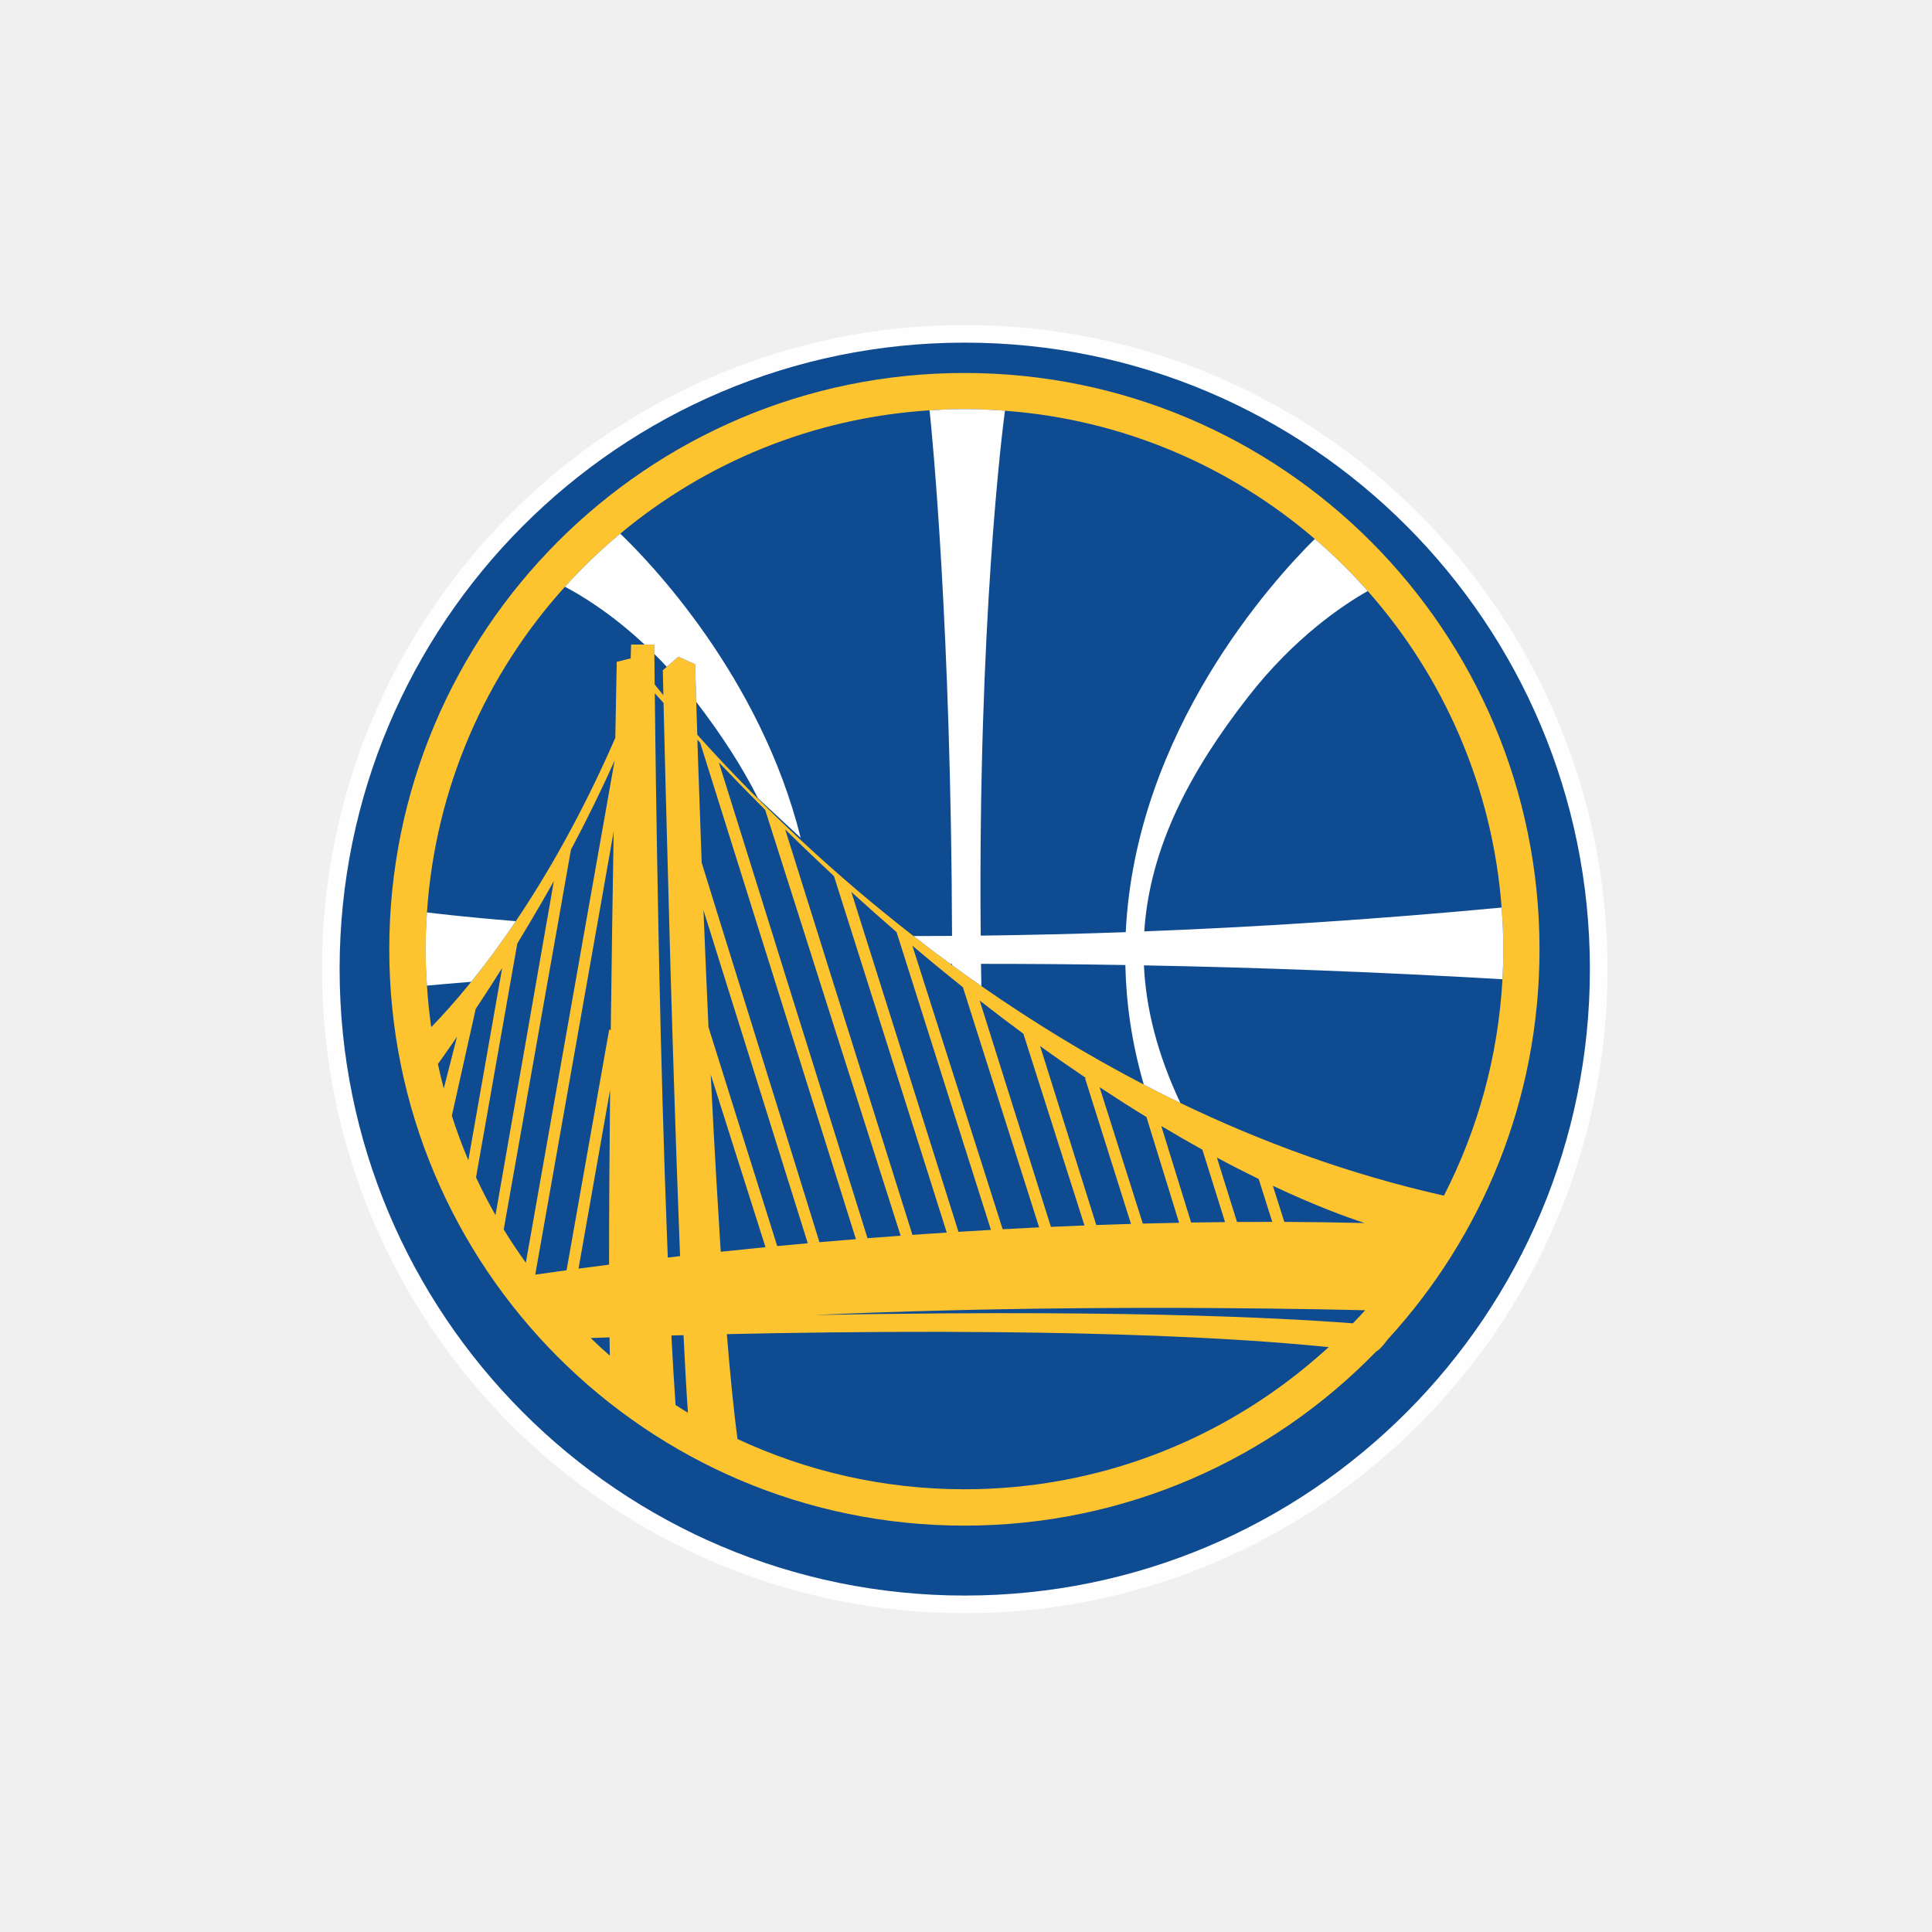
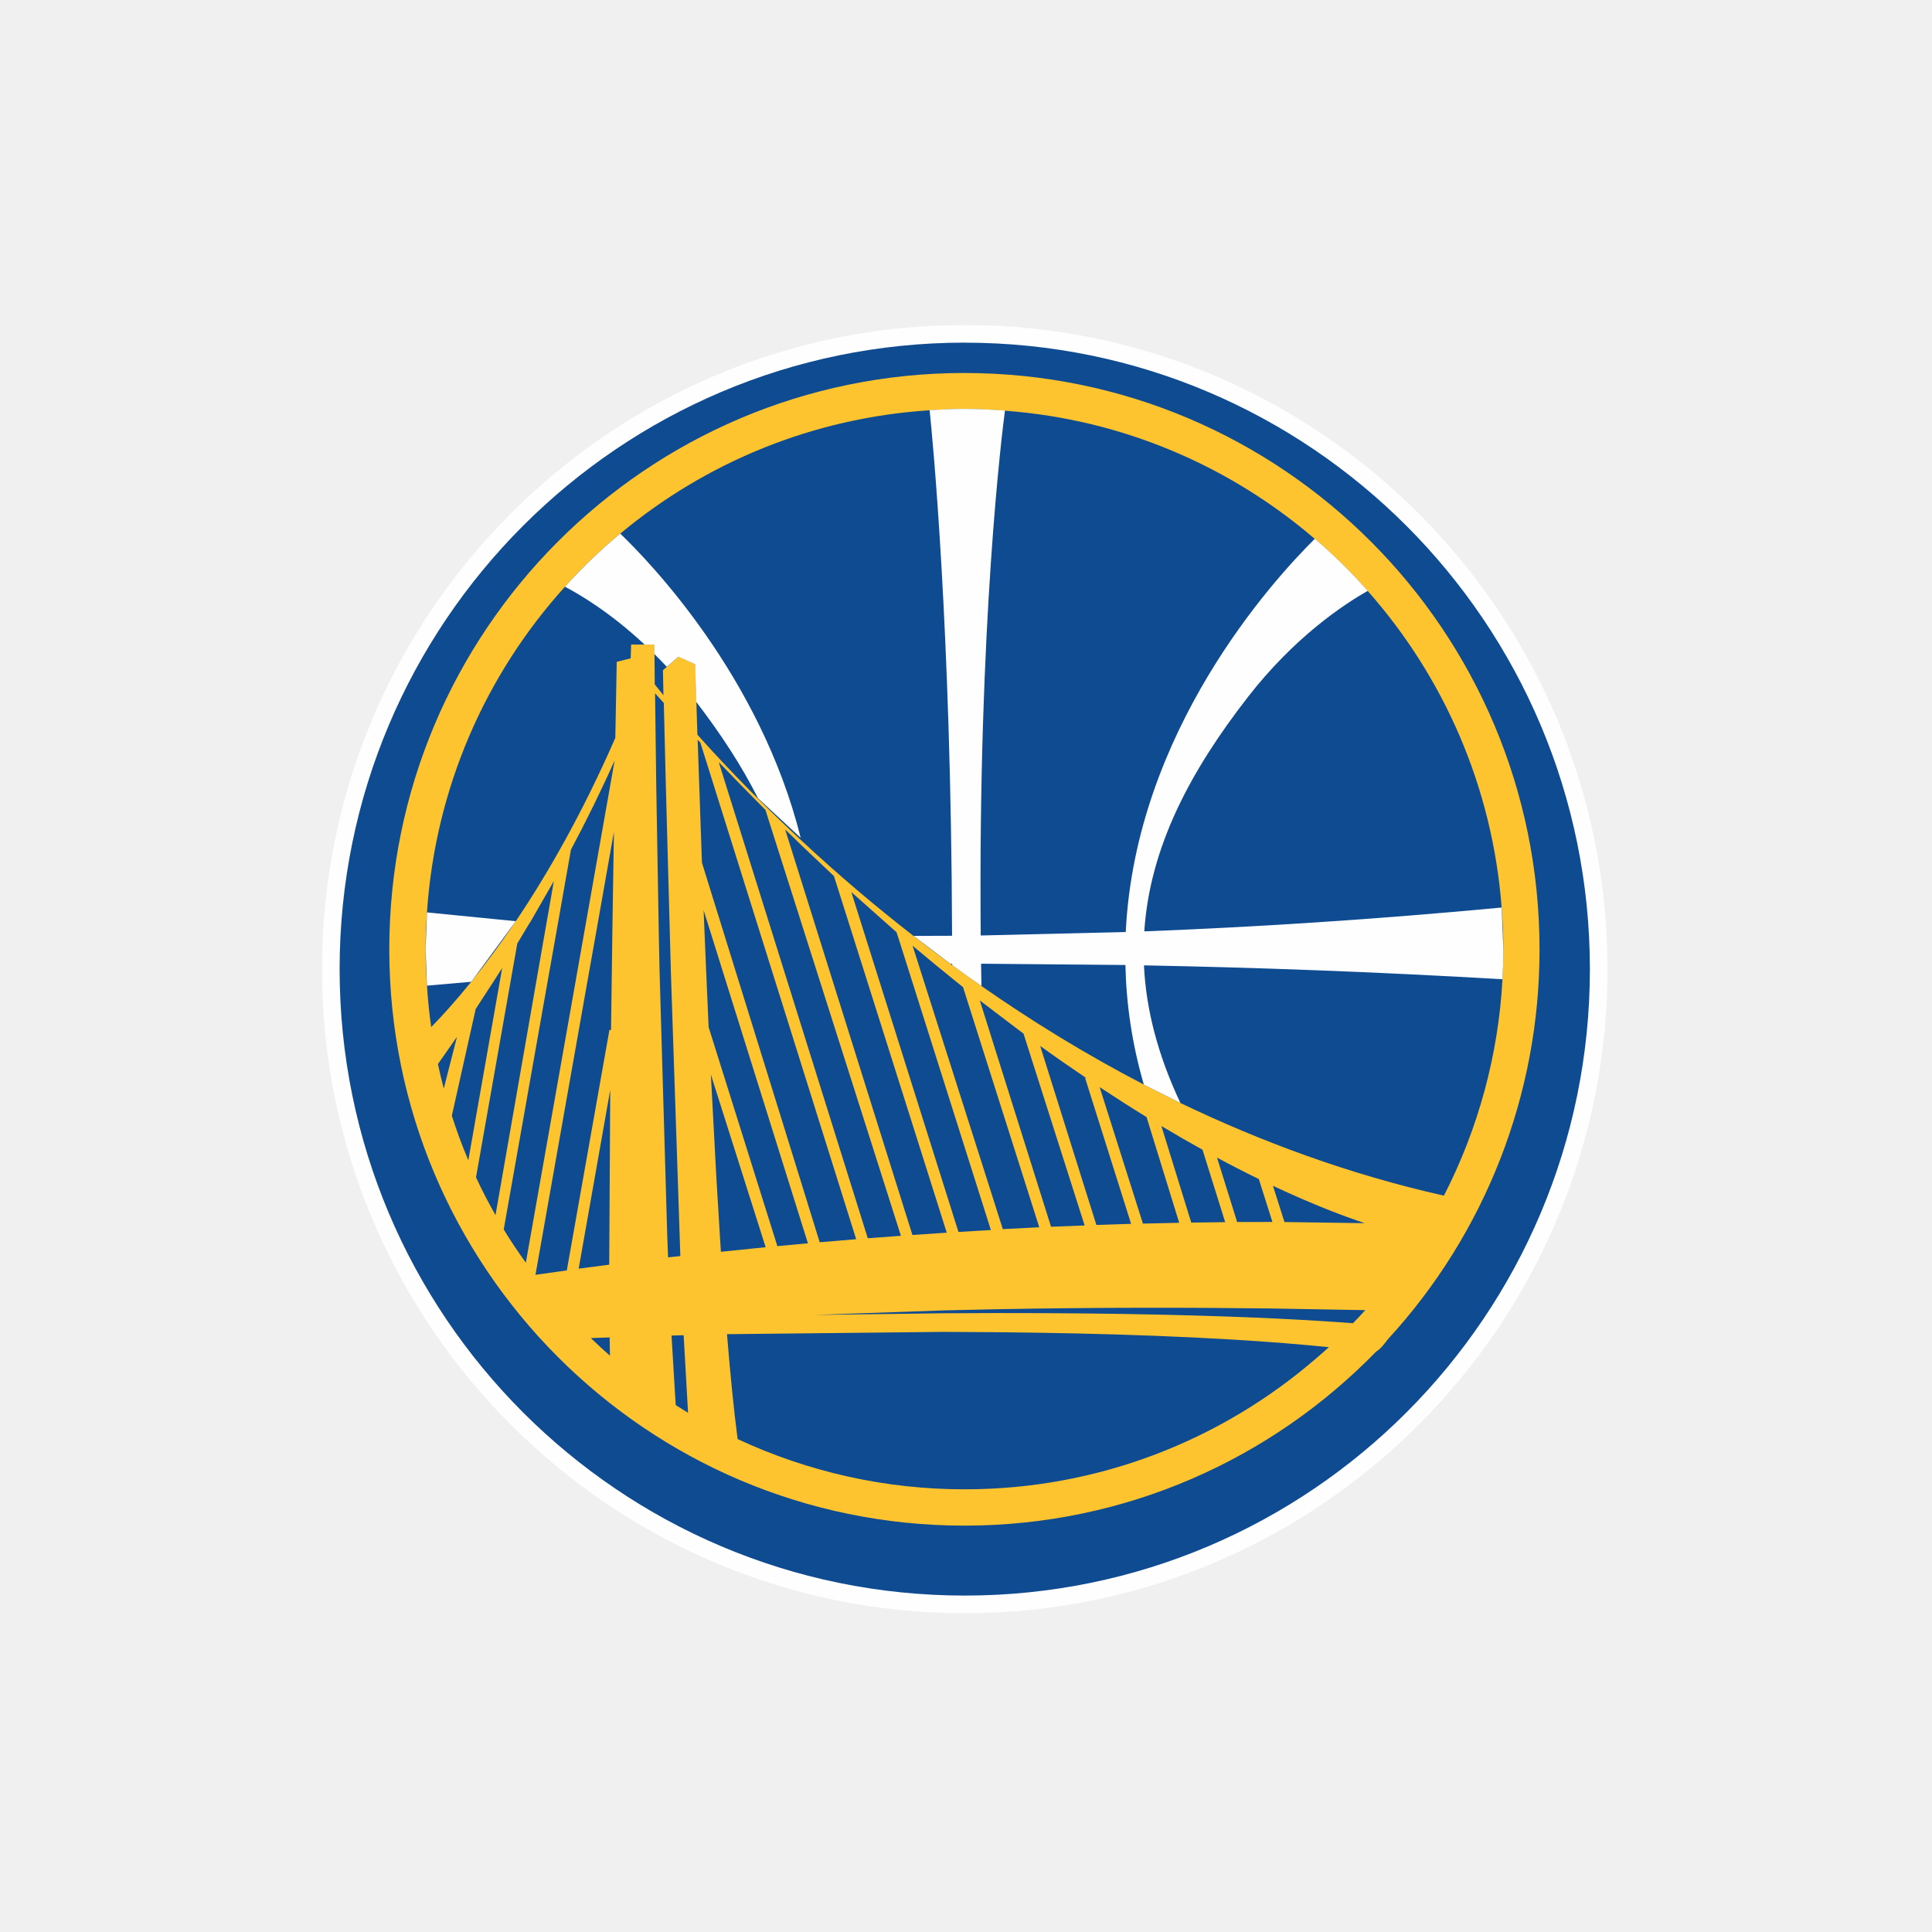
- <svg xmlns="http://www.w3.org/2000/svg" xmlns:xlink="http://www.w3.org/1999/xlink" width="150px" height="150px" viewBox="0 0 150 150" version="1.1">
+ <svg xmlns="http://www.w3.org/2000/svg" xmlns:xlink="http://www.w3.org/1999/xlink" width="150" height="150">
  <defs>
-     <polygon id="path-1" points="99.807 0.192 0 0.192 0 100.211 99.807 100.211 99.807 0.192" />
+     <path id="A" d="M99.807.192H0V100.21h99.807V.192z" />
  </defs>
-   <g id="Page-1" stroke="none" stroke-width="1" fill="none" fill-rule="evenodd">
-     <g id="GSW">
-       <g id="Page-1">
-         <g id="Group-3" transform="translate(25, 25.0394)">
-           <mask id="mask-2" fill="white">
-             <use xlink:href="#path-1" />
-           </mask>
-           <g id="Clip-2" />
-           <path d="M49.905,0.192 C22.388,0.192 -0.001,22.627 -0.001,50.204 C-0.001,77.778 22.388,100.211 49.905,100.211 C77.421,100.211 99.807,77.778 99.807,50.204 C99.807,22.627 77.421,0.192 49.905,0.192" id="Fill-1" fill="#FEFEFE" mask="url(#mask-2)" />
-         </g>
-         <path d="M74.905,26.602 C48.091,26.602 26.368,48.385 26.368,75.243 C26.368,102.102 48.091,123.879 74.905,123.879 C101.71,123.879 123.439,102.102 123.439,75.243 C123.439,48.385 101.71,26.602 74.905,26.602" id="Fill-4" fill="#0F4B90" />
-         <path d="M112.106,92.83 C104.722,91.173 97.884,88.639 91.644,85.634 C90.683,85.168 89.737,84.69 88.803,84.205 C84.236,81.833 80.024,79.225 76.193,76.559 C75.421,76.019 74.66,75.479 73.924,74.939 C73.875,74.906 73.831,74.87 73.788,74.84 C72.802,74.119 71.853,73.397 70.925,72.676 C69.414,71.5 67.978,70.332 66.62,69.18 C65.047,67.844 63.58,66.533 62.225,65.272 C61.032,64.164 59.921,63.092 58.9,62.072 C58.681,61.858 58.476,61.647 58.268,61.435 C56.659,59.804 55.269,58.309 54.136,57.042 C54.103,56.077 54.078,55.232 54.056,54.495 C53.999,52.649 53.972,51.571 53.972,51.571 L52.672,50.982 L51.769,51.771 L51.462,52.037 C51.462,52.037 51.476,52.75 51.503,53.979 C51.224,53.636 51.011,53.367 50.827,53.14 C50.816,52.103 50.811,51.305 50.805,50.776 C50.8,50.304 50.8,50.044 50.8,50.044 L48.999,50.044 L48.966,51.116 L47.883,51.385 C47.883,51.385 47.839,53.661 47.773,57.289 C45.19,63.204 42.486,67.896 40.045,71.524 C38.808,73.362 37.637,74.922 36.586,76.228 C35.368,77.733 34.303,78.904 33.48,79.746 C33.326,78.685 33.22,77.61 33.149,76.526 C33.083,75.589 33.042,74.645 33.042,73.691 C33.042,72.731 33.083,71.785 33.149,70.839 C33.8,61.136 37.732,52.336 43.862,45.554 C45.192,44.082 46.632,42.702 48.156,41.433 C54.754,35.934 63.068,32.438 72.173,31.857 C73.071,31.799 73.968,31.758 74.879,31.758 C75.938,31.758 76.984,31.813 78.024,31.889 C87.183,32.57 95.511,36.203 102.082,41.844 C103.543,43.097 104.914,44.447 106.189,45.886 C112.07,52.534 115.871,61.065 116.586,70.46 C116.668,71.53 116.72,72.605 116.72,73.691 C116.72,74.478 116.692,75.257 116.651,76.03 C116.317,82.058 114.714,87.745 112.106,92.83 L112.106,92.83 Z M34.454,84.512 C34.287,83.884 34.137,83.251 34,82.614 C34.438,82 34.927,81.301 35.48,80.5 L34.454,84.512 Z M38.83,76.055 L36.361,90.087 C35.885,88.96 35.458,87.803 35.081,86.627 L36.933,78.334 C37.399,77.632 37.894,76.872 38.392,76.088 C38.592,75.778 38.786,75.476 38.989,75.153 L38.83,76.055 Z M46.717,64.721 L45.442,71.917 L44.779,75.676 L40.825,98.037 C40.223,97.195 39.645,96.34 39.109,95.454 L42.587,75.805 L43.304,71.774 L43.906,68.354 L44.33,65.966 C45.513,63.744 46.659,61.419 47.721,59.041 L46.717,64.721 Z M66.218,72.654 L66.93,74.906 L73.506,95.695 C72.603,95.756 71.719,95.813 70.84,95.876 L64.272,74.95 L63.542,72.619 L63.213,71.571 L60.961,64.4 C61.418,64.85 61.872,65.286 62.324,65.722 C63.142,66.506 63.952,67.277 64.748,68.02 L66.218,72.654 Z M69.707,72.676 L70.4,74.862 L73.82,85.661 L76.932,95.473 L76.935,95.49 L76.932,95.49 C76.084,95.536 75.243,95.586 74.414,95.638 L73.645,93.194 L67.876,74.889 L67.173,72.663 L66.098,69.251 C67.285,70.332 68.457,71.371 69.606,72.366 L69.707,72.676 Z M84.198,95.144 C83.322,95.177 82.454,95.216 81.592,95.254 L76.229,78.21 L76.062,77.684 C76.114,77.728 76.166,77.761 76.218,77.802 C77.318,78.66 78.396,79.477 79.455,80.259 L84.198,95.144 Z M91.545,94.936 C90.601,94.955 89.66,94.974 88.727,94.999 L85.369,84.405 C86.628,85.236 87.837,86.009 89.011,86.728 L91.545,94.936 Z M98.825,92.065 C102.038,93.576 104.465,94.472 105.948,94.955 C103.858,94.906 101.78,94.878 99.714,94.867 L98.825,92.065 Z M94.479,89.873 C95.629,90.493 96.712,91.044 97.725,91.538 L98.778,94.867 C98.461,94.867 98.146,94.87 97.829,94.87 C97.232,94.87 96.636,94.87 96.042,94.873 L94.947,91.374 L94.479,89.873 Z M90.163,87.422 C91.269,88.085 92.339,88.7 93.354,89.262 L95.114,94.884 C94.632,94.889 94.156,94.897 93.672,94.903 C93.275,94.908 92.875,94.911 92.479,94.917 L90.872,89.723 L90.163,87.422 Z M84.217,83.632 C84.269,83.662 84.313,83.698 84.365,83.731 L84.236,83.692 L87.81,95.024 C86.904,95.051 86.007,95.081 85.114,95.111 L80.752,81.213 C81.937,82.069 83.087,82.867 84.211,83.626 L84.23,83.689 L84.236,83.692 L84.217,83.632 Z M70.837,73.425 C71.412,73.913 71.976,74.382 72.537,74.845 C73.002,75.229 73.462,75.602 73.922,75.973 C74.201,76.197 74.483,76.433 74.762,76.653 L76.311,81.537 L80.678,95.292 C79.723,95.336 78.779,95.388 77.846,95.438 L76.735,91.941 L73.861,82.93 L71.292,74.854 L70.837,73.425 Z M99.334,102.392 C94.422,102.151 87.254,101.945 77.359,101.953 C76.062,101.956 74.718,101.962 73.325,101.97 C70.192,101.992 66.845,102.03 63.21,102.099 C66.618,101.942 70.014,101.827 73.333,101.745 C74.685,101.709 76.018,101.682 77.334,101.657 C85.47,101.504 92.949,101.528 98.642,101.597 C101.638,101.633 104.142,101.685 105.995,101.726 C105.683,102.071 105.36,102.409 105.037,102.743 C103.639,102.636 101.753,102.51 99.334,102.392 L99.334,102.392 Z M56.432,103.582 C61.298,103.473 67.138,103.393 73.259,103.404 C74.655,103.407 76.059,103.415 77.468,103.429 C85.678,103.508 94.099,103.777 101.187,104.405 C101.852,104.465 102.525,104.523 103.165,104.589 C102.853,104.88 102.528,105.154 102.205,105.433 C94.873,111.779 85.328,115.627 74.879,115.627 C68.582,115.627 62.614,114.223 57.256,111.724 C56.963,109.478 56.686,106.709 56.432,103.582 L56.432,103.582 Z M53.411,109.684 C53.085,109.492 52.767,109.286 52.45,109.084 C52.335,107.424 52.228,105.612 52.127,103.689 C52.434,103.678 52.754,103.673 53.068,103.662 C53.183,106.023 53.296,108.066 53.411,109.684 L53.411,109.684 Z M55.614,91.527 C55.458,88.864 55.315,86.144 55.181,83.423 L57.042,89.3 L58.178,92.874 L59.434,96.831 C58.23,96.949 57.078,97.067 55.961,97.185 C55.945,96.968 55.934,96.746 55.917,96.529 C55.813,94.897 55.712,93.227 55.614,91.527 L55.614,91.527 Z M54.689,72.383 C54.667,71.815 54.642,71.226 54.617,70.669 L55.162,72.402 L56.027,75.169 L59.19,85.264 L60.255,88.67 L62.715,96.526 C61.911,96.598 61.117,96.672 60.342,96.746 L58.783,91.777 L57.666,88.228 L55.006,79.746 C54.938,78.216 54.869,76.702 54.806,75.213 C54.765,74.248 54.727,73.321 54.689,72.383 L54.689,72.383 Z M44.916,98.495 L47.368,84.616 C47.316,89.492 47.286,94.198 47.289,98.188 C46.435,98.295 45.652,98.397 44.916,98.495 L44.916,98.495 Z M47.346,105.252 C46.84,104.808 46.345,104.356 45.863,103.884 C46.301,103.87 46.78,103.854 47.324,103.835 C47.33,104.337 47.338,104.808 47.346,105.252 L47.346,105.252 Z M46.336,71.974 L47.645,64.564 C47.606,66.895 47.565,69.418 47.527,72.043 C47.51,73.189 47.494,74.355 47.48,75.531 C47.458,76.998 47.439,78.479 47.42,79.965 L47.297,79.943 L43.988,98.622 C43.063,98.748 42.256,98.863 41.556,98.962 L45.688,75.624 L46.336,71.974 Z M55.811,59.192 C56.358,59.768 56.911,60.336 57.455,60.898 C58.038,61.496 58.613,62.083 59.188,62.656 C59.259,62.73 59.338,62.809 59.409,62.881 L59.697,63.788 L61.388,69.1 L62.502,72.602 L63.254,74.972 L63.284,75.068 L69.926,95.942 C69.056,96.005 68.199,96.071 67.354,96.134 L62.628,81.007 L61.566,77.618 L60.758,75.029 L59.987,72.547 L56.259,60.624 L55.811,59.192 Z M54.144,57.434 C54.218,57.511 54.286,57.582 54.357,57.656 L55.214,60.385 L59.021,72.525 L59.817,75.054 L61.202,79.477 L62.239,82.779 L66.453,96.208 C65.49,96.285 64.549,96.365 63.621,96.444 L60.799,87.342 L59.751,83.972 L57.009,75.136 L56.169,72.438 L54.478,66.978 C54.385,64.477 54.303,62.192 54.237,60.163 C54.204,59.192 54.171,58.265 54.144,57.434 L54.144,57.434 Z M50.838,53.825 C51.065,54.08 51.292,54.322 51.517,54.574 C51.555,56.069 51.607,58.169 51.667,60.684 C51.752,63.967 51.856,67.959 51.977,72.27 C52.004,73.271 52.031,74.289 52.061,75.32 C52.25,81.822 52.472,88.801 52.705,95.004 C52.735,95.86 52.767,96.705 52.8,97.527 C52.475,97.566 52.165,97.601 51.848,97.637 C51.826,97.078 51.807,96.499 51.782,95.931 C51.528,89.309 51.333,82.085 51.186,75.355 C51.164,74.3 51.145,73.258 51.123,72.232 C51.041,68.165 50.98,64.375 50.931,61.106 C50.887,58.199 50.86,55.693 50.838,53.825 L50.838,53.825 Z M41.148,71.612 C41.761,70.576 42.382,69.517 43,68.406 L42.749,69.86 L42.423,71.711 L41.698,75.86 L38.471,94.343 C37.929,93.389 37.423,92.413 36.958,91.412 L39.678,75.997 L40.163,73.255 C40.28,73.066 40.401,72.857 40.516,72.668 C40.726,72.32 40.937,71.969 41.148,71.612 L41.148,71.612 Z M74.879,28.958 C50.217,28.958 30.223,48.985 30.223,73.702 C30.223,98.421 50.217,118.449 74.879,118.449 C87.419,118.449 98.74,113.266 106.851,104.926 C107.125,104.781 107.451,104.386 107.738,103.994 C115.056,96.025 119.528,85.392 119.528,73.702 C119.528,48.985 99.542,28.958 74.879,28.958 L74.879,28.958 Z" id="Fill-6" fill="#FEC42F" />
-         <path d="M33.042,73.692 C33.042,74.647 33.083,75.59 33.148,76.525 C33.745,76.468 34.905,76.361 36.586,76.226 C37.636,74.924 38.808,73.363 40.045,71.523 C36.315,71.216 33.961,70.939 33.148,70.84 C33.083,71.784 33.042,72.732 33.042,73.692 M116.719,73.692 C116.719,72.604 116.667,71.529 116.585,70.462 C106.616,71.402 97.33,71.984 88.841,72.313 C89.271,65.759 92.426,59.852 96.89,54.123 C100.497,49.483 104.295,46.96 106.189,45.888 C104.914,44.445 103.543,43.096 102.081,41.843 C98.819,45.07 88.16,56.772 87.402,72.373 C83.464,72.513 79.709,72.598 76.141,72.642 C75.925,48.326 77.832,33.325 78.024,31.888 C76.984,31.811 75.941,31.759 74.879,31.759 C73.968,31.759 73.07,31.8 72.173,31.855 C72.378,33.81 73.845,48.729 73.916,72.664 C72.906,72.669 71.907,72.675 70.925,72.675 C71.852,73.396 72.802,74.117 73.787,74.839 L73.924,74.839 L73.924,74.937 C74.66,75.48 75.421,76.021 76.193,76.558 C76.185,75.977 76.176,75.403 76.165,74.833 C79.72,74.833 83.456,74.858 87.372,74.924 C87.435,77.902 87.873,81.006 88.803,84.206 C89.736,84.692 90.683,85.169 91.644,85.635 C89.862,81.853 88.97,78.313 88.814,74.951 C97.328,75.11 106.649,75.445 116.651,76.029 C116.692,75.255 116.719,74.479 116.719,73.692 M48.156,41.431 C46.632,42.704 45.192,44.08 43.862,45.556 C44.943,46.118 47.332,47.511 50.047,50.045 L50.8,50.045 C50.8,50.045 50.8,50.303 50.805,50.775 C51.122,51.093 51.445,51.422 51.768,51.77 L52.671,50.983 L53.971,51.57 C53.971,51.57 53.999,52.65 54.056,54.496 C55.933,56.942 57.567,59.424 58.851,61.974 L62.165,65.051 C59.034,52.478 50.364,43.546 48.156,41.431" id="Fill-8" fill="#FEFEFE" />
-         <rect id="Rectangle" x="0" y="0" width="150" height="150" />
-       </g>
+   <g fill="none" fill-rule="evenodd">
+     <g transform="translate(25 25.039)">
+       <mask id="B" fill="#fff">
+         <use xlink:href="#A" />
+       </mask>
+       <path d="M49.905.192C22.388.192-.001 22.627-.001 50.204s22.388 50.007 49.905 50.007 49.902-22.432 49.902-50.007S77.42.192 49.905.192" fill="#fefefe" mask="url(#B)" />
    </g>
+     <path d="M74.905 26.602c-26.813 0-48.537 21.782-48.537 48.64S48.09 123.88 74.905 123.88c26.805 0 48.534-21.777 48.534-48.635s-21.73-48.64-48.534-48.64" fill="#0f4b90" />
+     <path d="M112.106 92.83c-7.383-1.656-14.222-4.2-20.462-7.196l-2.84-1.43c-4.567-2.372-8.78-4.98-12.6-7.646l-2.27-1.62c-.05-.033-.093-.07-.137-.1-.985-.72-1.935-1.442-2.863-2.164-1.51-1.176-2.947-2.345-4.305-3.496-1.574-1.336-3.04-2.646-4.395-3.908a125.92 125.92 0 0 1-3.325-3.2l-.632-.636c-1.61-1.632-3-3.126-4.132-4.393l-.08-2.548-.085-2.923-1.3-.6-.903.8-.307.266.04 1.942-.676-.84-.027-3.096H49l-.033 1.072-1.084.27-.11 5.904c-2.583 5.915-5.287 10.607-7.728 14.235-1.237 1.837-2.408 3.398-3.46 4.703-1.218 1.506-2.282 2.677-3.106 3.518-.153-1.06-.26-2.136-.33-3.22-.066-.938-.107-1.88-.107-2.836a41.06 41.06 0 0 1 .107-2.852c.65-9.702 4.584-18.503 10.714-25.284 1.33-1.473 2.77-2.852 4.294-4.122 6.598-5.498 14.912-8.995 24.017-9.576a42.13 42.13 0 0 1 2.707-.099c1.06 0 2.104.055 3.144.132 9.16.68 17.487 4.314 24.058 9.955 1.46 1.253 2.832 2.602 4.108 4.042 5.88 6.647 9.682 15.18 10.396 24.574.082 1.07.134 2.145.134 3.23 0 .787-.027 1.566-.068 2.34a41.8 41.8 0 0 1-4.546 16.8zm-77.652-8.318c-.167-.628-.317-1.26-.454-1.898l1.48-2.114-1.026 4.012zm4.376-8.457L36.36 90.087c-.476-1.127-.903-2.284-1.28-3.46l1.853-8.293 1.46-2.246.597-.935-.16.902zm7.887-11.334l-5.892 33.317c-.602-.842-1.18-1.698-1.716-2.583l3.478-19.65.717-4.03.602-3.42.424-2.39c1.182-2.22 2.33-4.547 3.39-6.924l-1.004 5.68zm19.5 7.934l.712 2.25 6.576 20.8-2.665.18L60.96 64.4l1.363 1.322 2.425 2.298 1.47 4.635zm3.49.022L76.932 95.5l-2.518.148-8.317-26.387 3.508 3.115.1.3zm14.5 22.468l-2.605.1-5.53-17.57c.052.044.104.077.156.118l3.237 2.457 4.743 14.885zm7.348-.208l-2.82.063-3.358-10.594c1.26.83 2.468 1.604 3.642 2.323l2.534 8.208zm7.28-2.87c3.213 1.51 5.64 2.408 7.123 2.9l-6.234-.088-.89-2.803zm-4.346-2.19a88.94 88.94 0 0 0 3.246 1.665l1.054 3.33-.95.003-1.787.003-1.563-5zm-4.316-2.452c1.106.664 2.176 1.278 3.19 1.84l1.76 5.622-1.442.02-1.193.014-1.606-5.194-.71-2.3zm-5.947-3.8c.052.03.096.066.148.1l-.13-.038 3.574 11.33-2.696.088-4.362-13.898c1.185.856 2.334 1.654 3.46 2.413l.02.063.005.003-.02-.06zm-13.38-10.207l1.7 1.42 1.385 1.127.84.68 1.55 4.884 4.368 13.756-2.832.145-1.11-3.496-5.897-18.516zm28.497 28.967c-4.912-.24-12.08-.447-21.975-.44l-4.034.016-10.115.13 10.123-.354 4-.088c8.136-.154 15.615-.13 21.307-.06l7.353.13c-.312.346-.635.683-.958 1.017-1.398-.107-3.284-.233-5.703-.35zm-42.902 1.2l16.828-.178 4.21.025c8.2.08 16.63.348 23.718.976l1.98.184c-.312.29-.638.565-.96.845-7.33 6.346-16.877 10.193-27.325 10.193a41.59 41.59 0 0 1-17.624-3.902c-.293-2.246-.57-5.016-.824-8.142zm-3.02 6.102c-.326-.192-.643-.398-.96-.6l-.323-5.394.94-.027.342 6.022zm2.203-18.157l-.432-8.104 4.253 13.407-3.473.354-.044-.655-.304-5.002zm-.925-19.144l-.07-1.714.545 1.733.865 2.767 6.688 21.357-2.373.22-5.336-17-.2-4.533-.118-2.83zm-9.772 26.113l2.452-13.88-.08 13.572-2.373.307zm2.43 6.757a36.84 36.84 0 0 1-1.483-1.368l1.46-.05.022 1.418zm-1-33.278l1.308-7.4-.118 7.478-.107 7.923-.123-.022-3.31 18.678-2.433.34 4.132-23.337.65-3.65zm9.474-12.782l1.645 1.706 1.954 1.983.287.908 10.23 32.154-2.572.192L55.81 59.192zm-1.667-1.758l.213.222 12.096 38.552-2.832.236-2.82-9.102-6.322-20.365-.334-9.543zm-3.306-3.61l.68.75.15 6.1.394 14.636.74 22.207-.952.1-.066-1.706-.597-20.576-.063-3.124-.192-11.126-.093-7.28zm-9.7 17.787L43 68.406l-.252 1.453-.326 1.85-3.952 22.633c-.542-.954-1.048-1.93-1.513-2.932l3.205-18.157.353-.587.632-1.056zM74.88 28.958c-24.662 0-44.656 20.027-44.656 44.744S50.217 118.45 74.88 118.45c12.54 0 23.86-5.183 31.972-13.522.274-.145.6-.54.887-.932a44.63 44.63 0 0 0 11.789-30.292c0-24.717-19.986-44.744-44.648-44.744z" fill="#fec42f" />
+     <path d="M33.042 73.692l.107 2.833 3.437-.3 3.46-4.703-6.896-.683-.107 2.852m83.678 0l-.134-3.23c-9.97.94-19.255 1.522-27.744 1.85.43-6.554 3.585-12.46 8.048-18.2 3.607-4.64 7.405-7.163 9.3-8.235a41.79 41.79 0 0 0-4.108-4.045c-3.262 3.228-13.92 14.93-14.68 30.53l-11.26.27c-.216-24.316 1.69-39.317 1.883-40.754-1.04-.077-2.083-.13-3.144-.13-.91 0-1.81.04-2.707.096.205 1.955 1.672 16.874 1.743 40.81l-2.99.01 2.863 2.164h.137v.1c.736.543 1.497 1.083 2.27 1.62l-.027-1.725 11.206.1c.063 2.978.5 6.083 1.43 9.283l2.84 1.43c-1.782-3.782-2.674-7.322-2.83-10.684 8.514.16 17.835.494 27.837 1.078.04-.773.068-1.55.068-2.336M48.156 41.43a42.11 42.11 0 0 0-4.294 4.124c1.08.562 3.47 1.955 6.185 4.49h.753l.005.73c.317.318.64.647.963.995l.903-.787 1.3.587.085 2.926c1.877 2.446 3.51 4.928 4.795 7.478l3.314 3.077c-3.13-12.574-11.8-21.505-14.01-23.62" fill="#fefefe" />
  </g>
</svg>
